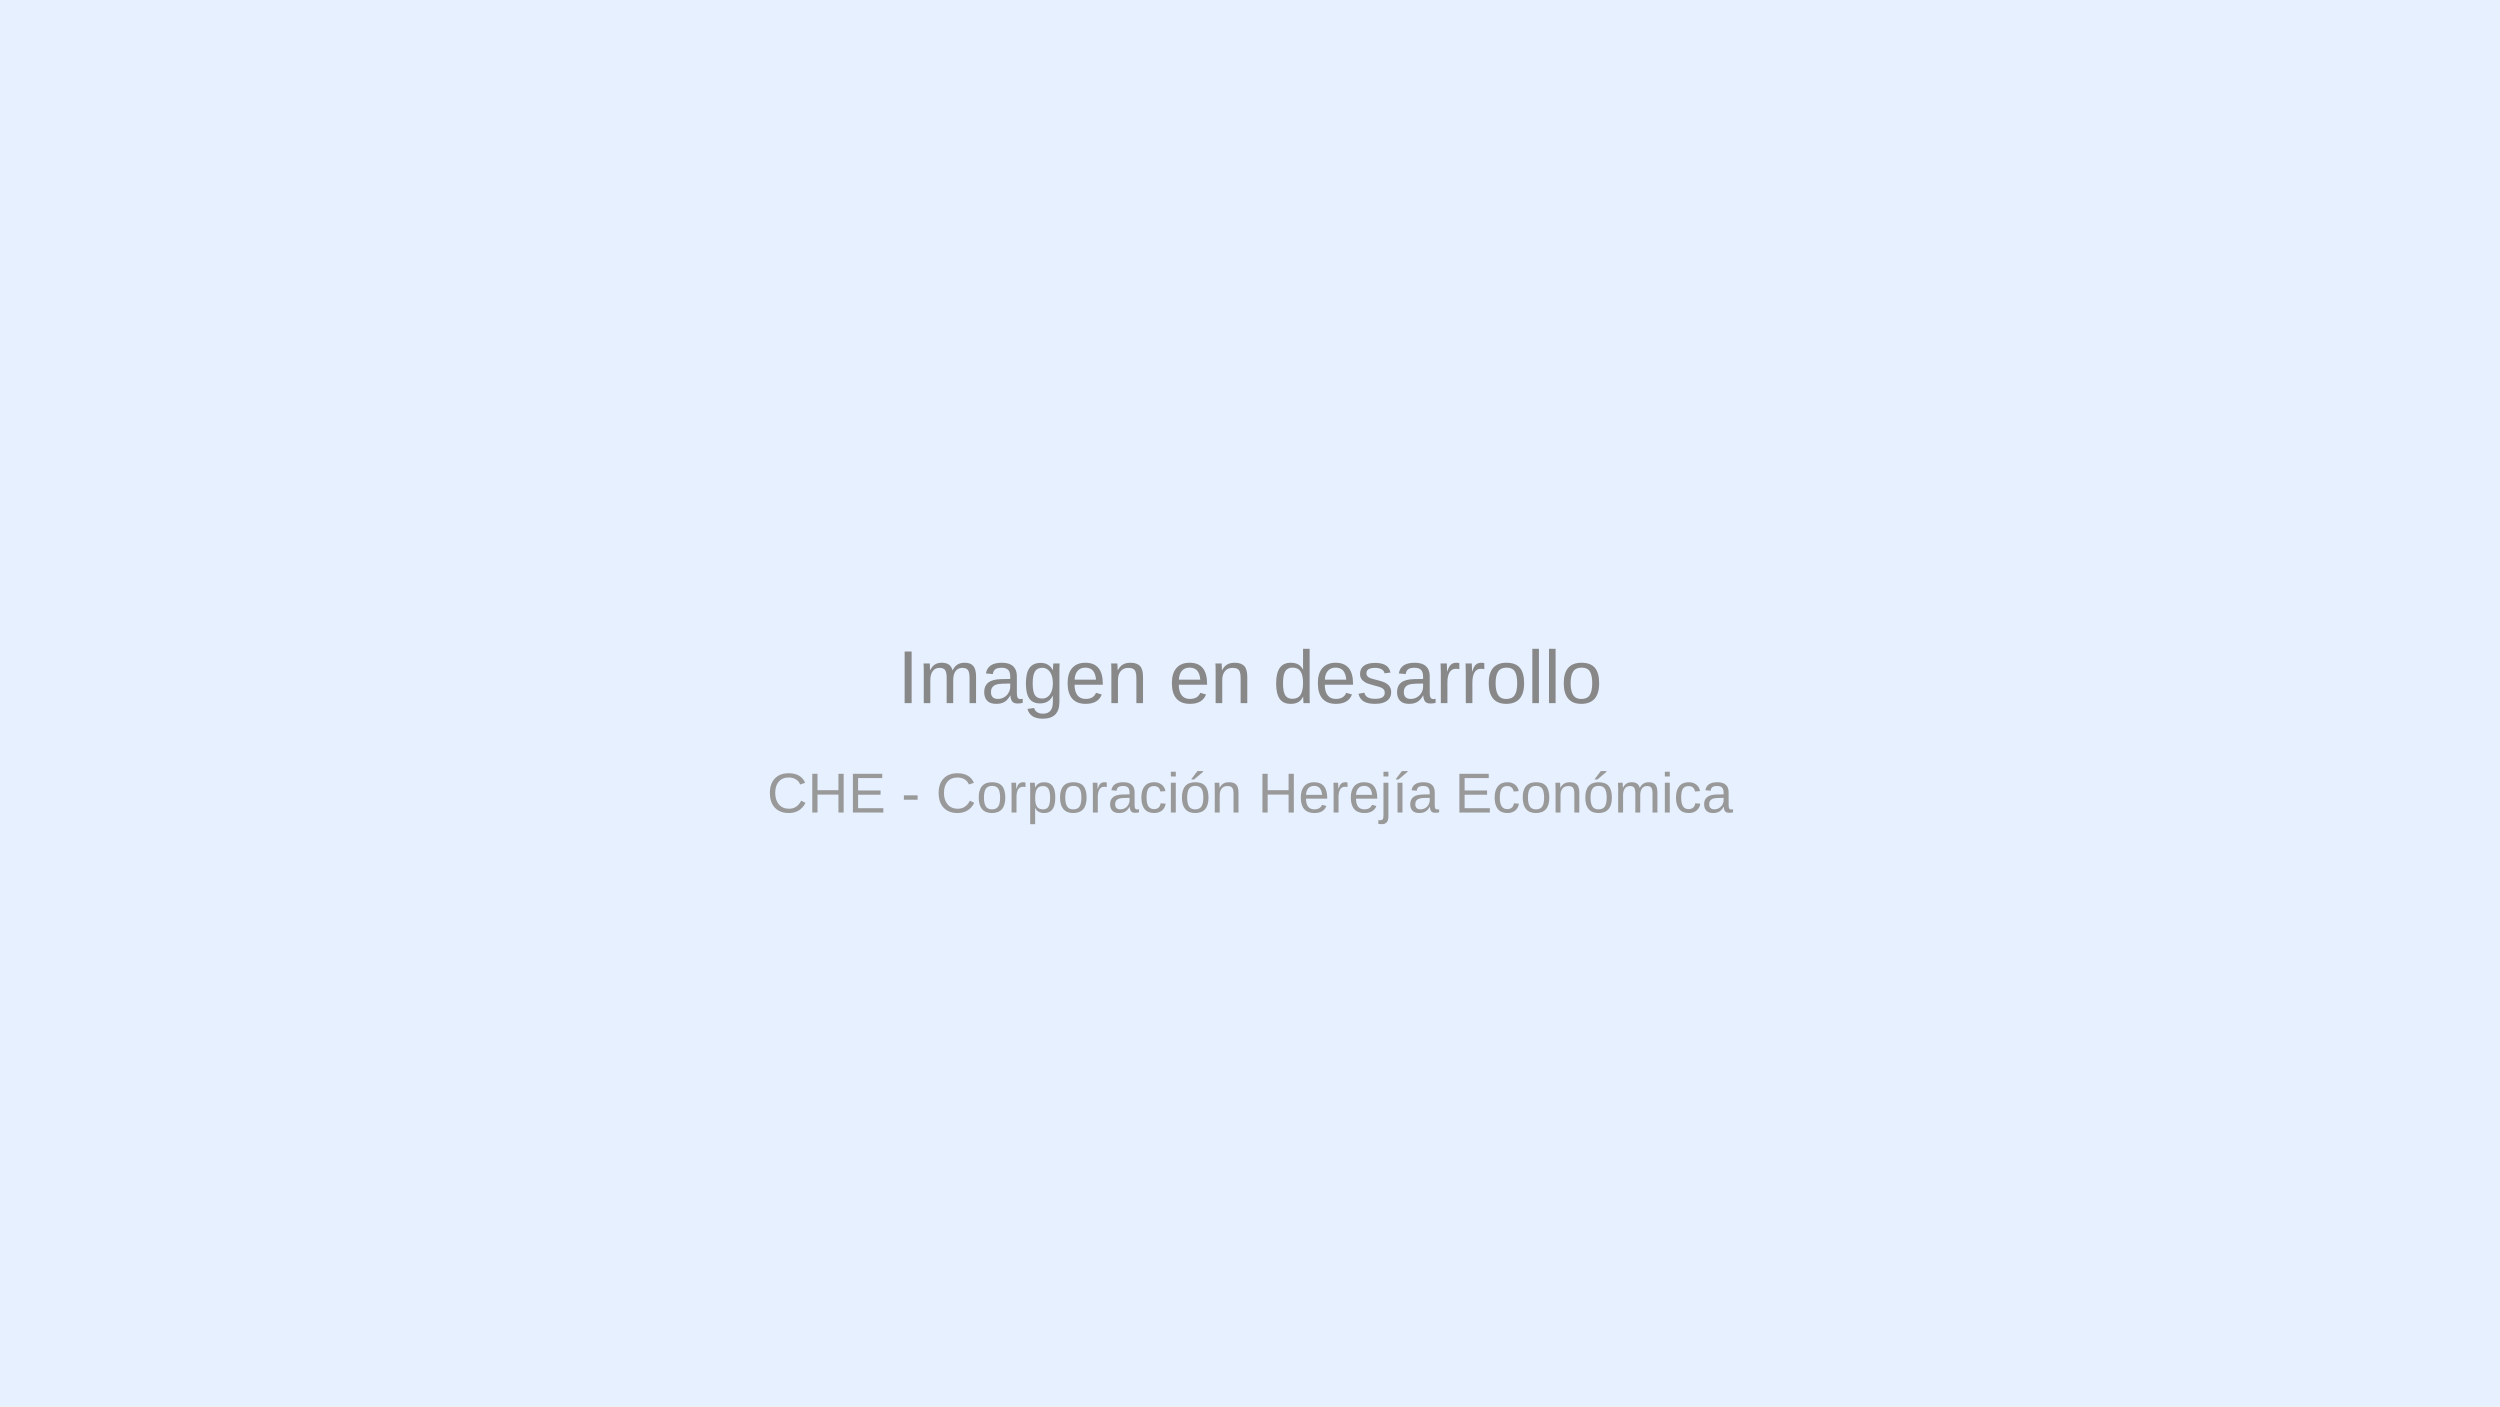
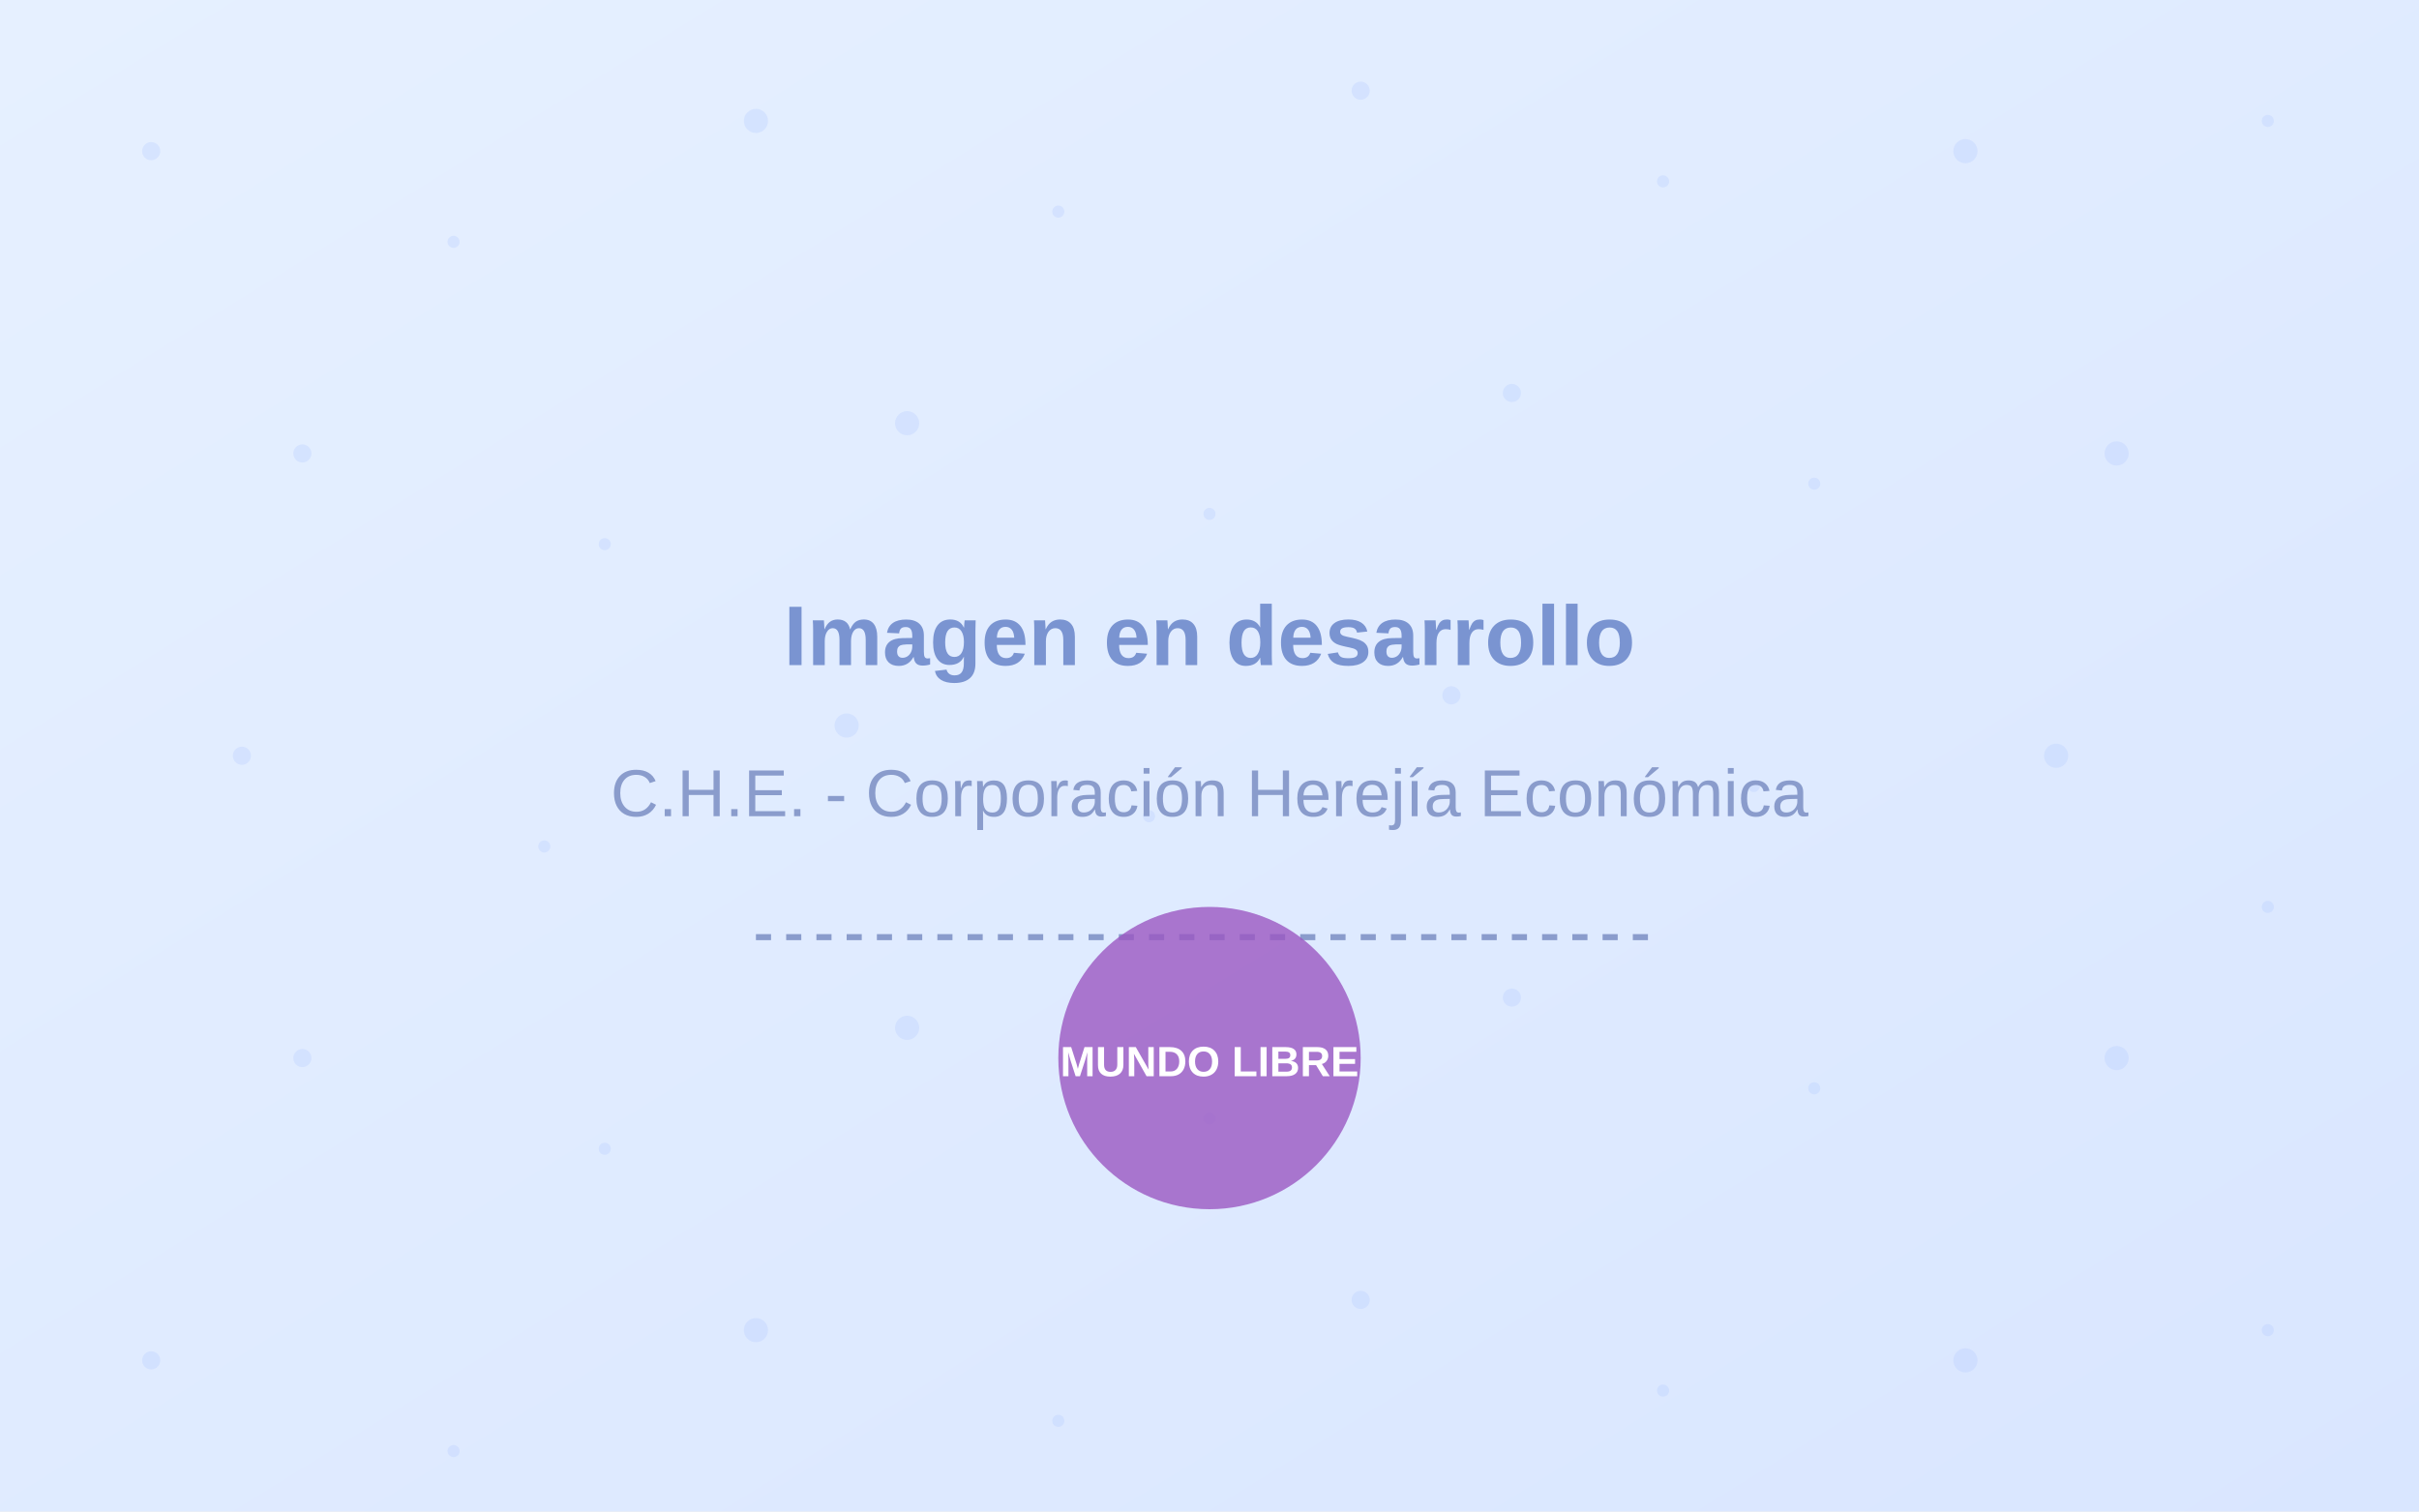
- <svg xmlns="http://www.w3.org/2000/svg" width="800" height="450" viewBox="0 0 800 450" fill="none" version="1.1" id="svg1">
-   <rect width="800" height="450" fill="#E6F0FF" id="rect1" />
-   <text x="400" y="225" font-family="Arial, sans-serif" font-size="24" text-anchor="middle" fill="#888888" id="text1">Imagen en desarrollo</text>
-   <text x="400" y="260" font-family="Arial, sans-serif" font-size="18" text-anchor="middle" fill="#999999" id="text2">CHE - Corporación Herejía Económica</text>
+ <svg xmlns="http://www.w3.org/2000/svg" width="800" height="500" viewBox="0 0 800 500">
+   <defs>
+     <linearGradient id="grad1" x1="0%" y1="0%" x2="100%" y2="100%">
+       <stop offset="0%" style="stop-color:#e6f0ff;stop-opacity:1" />
+       <stop offset="100%" style="stop-color:#d9e6ff;stop-opacity:1" />
+     </linearGradient>
+   </defs>
+   <rect width="800" height="500" fill="url(#grad1)" />
+   <g fill="#b3c9ff" opacity="0.3">
+     <circle cx="50" cy="50" r="3" />
+     <circle cx="150" cy="80" r="2" />
+     <circle cx="250" cy="40" r="4" />
+     <circle cx="350" cy="70" r="2" />
+     <circle cx="450" cy="30" r="3" />
+     <circle cx="550" cy="60" r="2" />
+     <circle cx="650" cy="50" r="4" />
+     <circle cx="750" cy="40" r="2" />
+     <circle cx="100" cy="150" r="3" />
+     <circle cx="200" cy="180" r="2" />
+     <circle cx="300" cy="140" r="4" />
+     <circle cx="400" cy="170" r="2" />
+     <circle cx="500" cy="130" r="3" />
+     <circle cx="600" cy="160" r="2" />
+     <circle cx="700" cy="150" r="4" />
+     <circle cx="80" cy="250" r="3" />
+     <circle cx="180" cy="280" r="2" />
+     <circle cx="280" cy="240" r="4" />
+     <circle cx="380" cy="270" r="2" />
+     <circle cx="480" cy="230" r="3" />
+     <circle cx="580" cy="260" r="2" />
+     <circle cx="680" cy="250" r="4" />
+     <circle cx="750" cy="300" r="2" />
+     <circle cx="100" cy="350" r="3" />
+     <circle cx="200" cy="380" r="2" />
+     <circle cx="300" cy="340" r="4" />
+     <circle cx="400" cy="370" r="2" />
+     <circle cx="500" cy="330" r="3" />
+     <circle cx="600" cy="360" r="2" />
+     <circle cx="700" cy="350" r="4" />
+     <circle cx="50" cy="450" r="3" />
+     <circle cx="150" cy="480" r="2" />
+     <circle cx="250" cy="440" r="4" />
+     <circle cx="350" cy="470" r="2" />
+     <circle cx="450" cy="430" r="3" />
+     <circle cx="550" cy="460" r="2" />
+     <circle cx="650" cy="450" r="4" />
+     <circle cx="750" cy="440" r="2" />
+   </g>
+   <text x="400" y="220" font-family="Arial, sans-serif" font-size="28" font-weight="600" text-anchor="middle" fill="#7a94d1">
+     Imagen en desarrollo
+   </text>
+   <text x="400" y="270" font-family="Arial, sans-serif" font-size="22" text-anchor="middle" fill="#8a9ccc">
+     C.H.E. - Corporación Herejía Económica
+   </text>
+   <line x1="250" y1="310" x2="550" y2="310" stroke="#8a9ccc" stroke-width="2" stroke-dasharray="5,5" />
+   <circle cx="400" cy="350" r="50" fill="#9b57c2" opacity="0.8" />
+   <text x="400" y="356" font-family="Arial, sans-serif" font-size="14" font-weight="bold" text-anchor="middle" fill="white">
+     MUNDO LIBRE
+   </text>
</svg>
